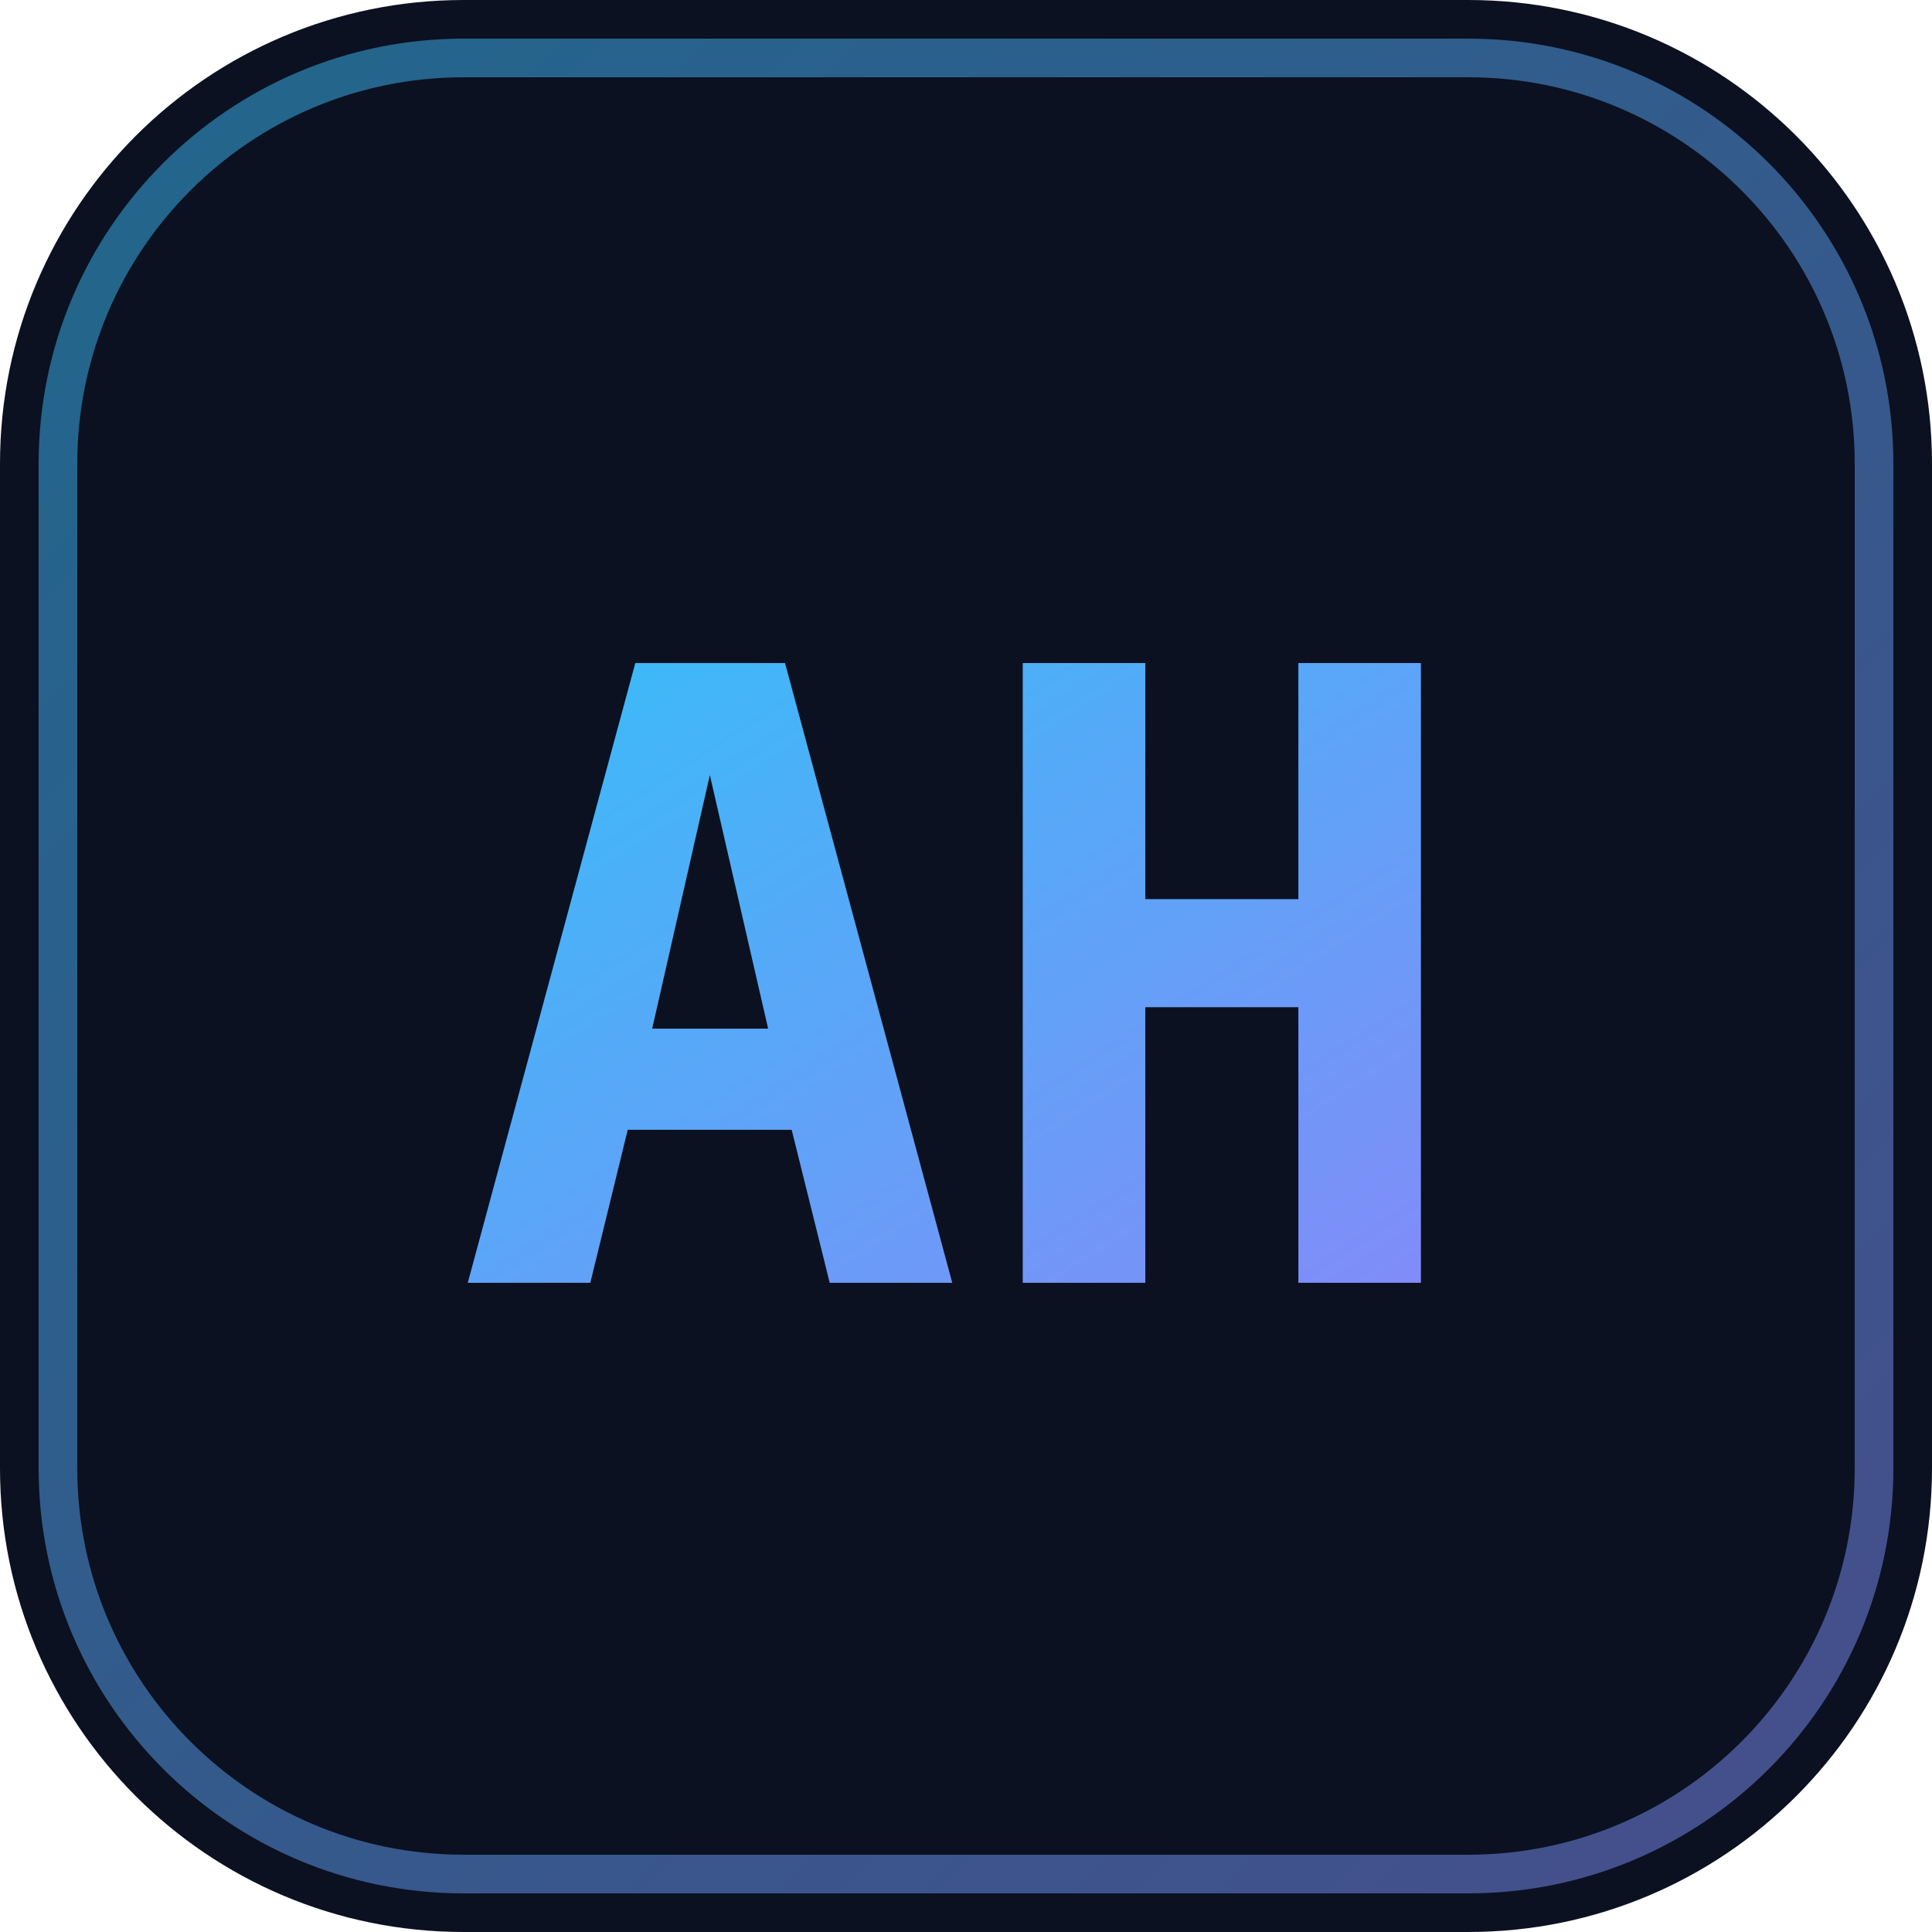
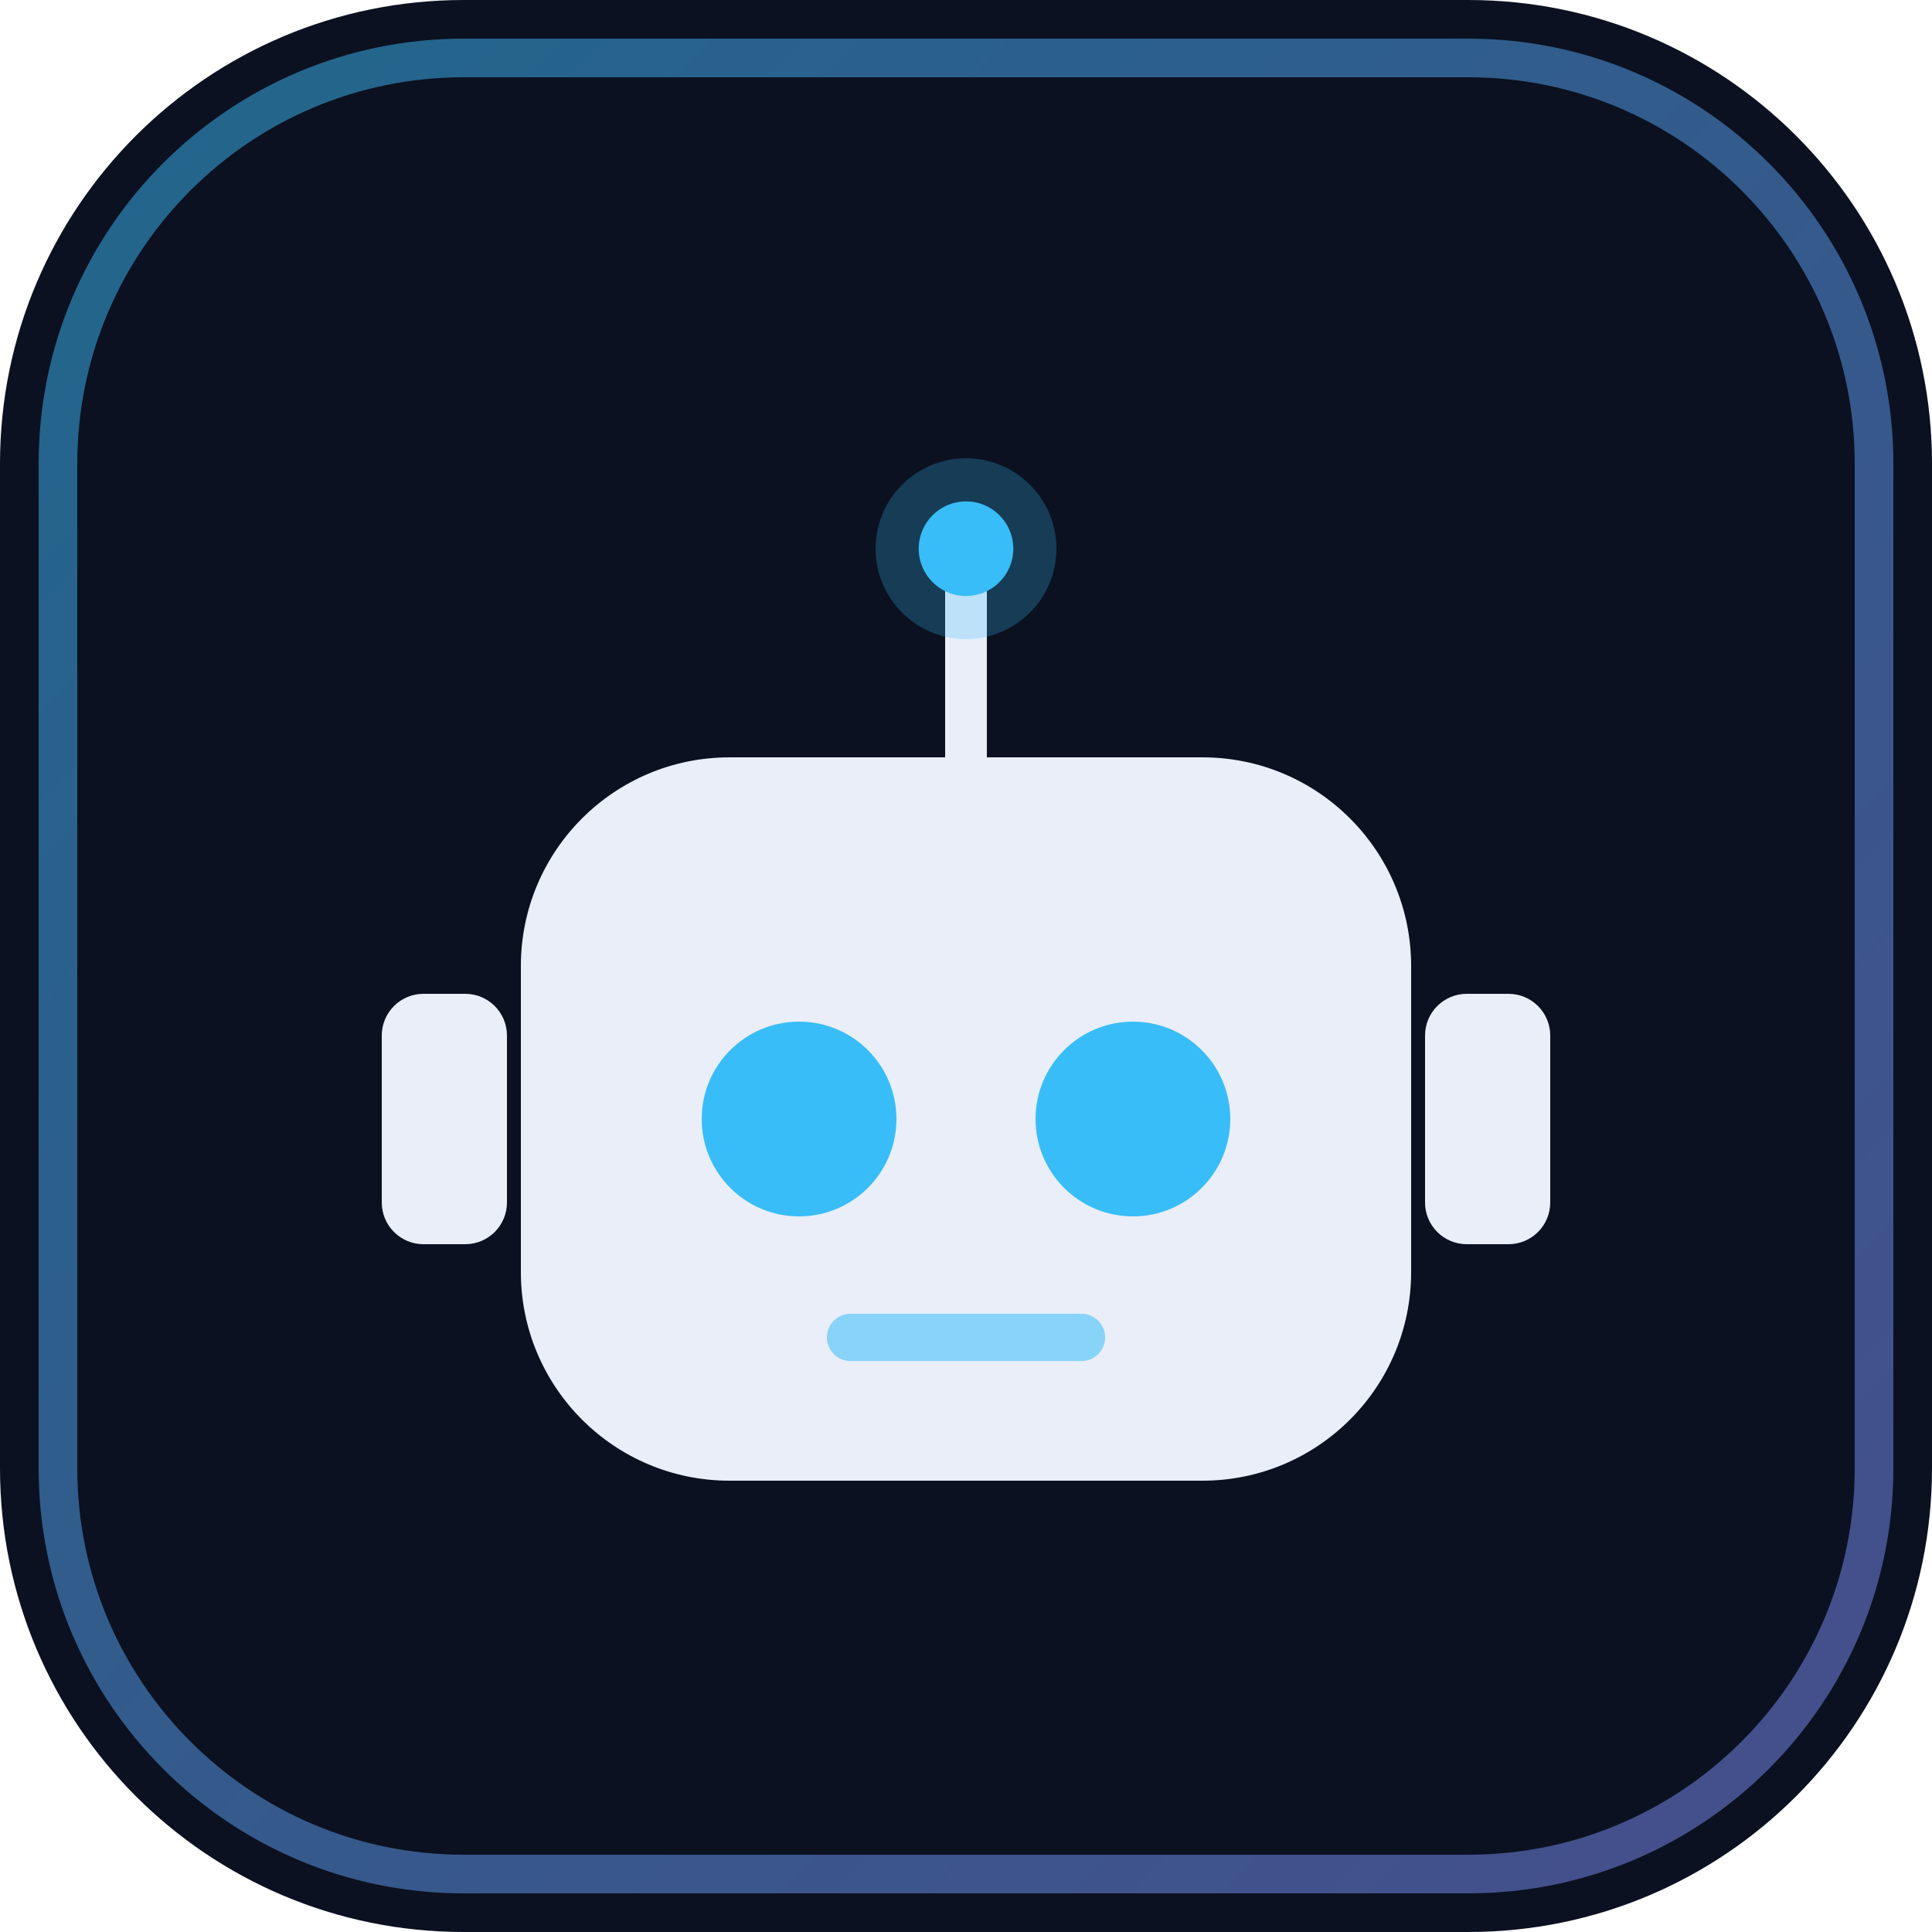
- <svg xmlns="http://www.w3.org/2000/svg" viewBox="0 0 100 100" role="img" aria-label="AH">
+ <svg xmlns="http://www.w3.org/2000/svg" viewBox="0 0 100 100" role="img" aria-label="Aiman Hazim">
  <defs>
    <linearGradient id="g" x1="0" y1="0" x2="1" y2="1">
      <stop offset="0" stop-color="#38bdf8" />
      <stop offset="1" stop-color="#818cf8" />
    </linearGradient>
  </defs>
  <rect width="100" height="100" rx="24" fill="#0b1120" />
  <rect x="3" y="3" width="94" height="94" rx="21" fill="none" stroke="url(#g)" stroke-width="2" opacity="0.5" />
-   <text x="50" y="51" dy=".35em" text-anchor="middle" font-family="'JetBrains Mono', ui-monospace, monospace" font-size="44" font-weight="700" fill="url(#g)">AH</text>
+   <g transform="translate(14,24.8) scale(0.72)">
+     <line x1="50" y1="20" x2="50" y2="7" stroke="#e9eef9" stroke-width="3" stroke-linecap="round" />
+     <circle cx="50" cy="5" r="6.5" fill="#38bdf8" opacity="0.25" />
+     <circle cx="50" cy="5" r="3.4" fill="#38bdf8" />
+     <rect x="8" y="37" width="9" height="18" rx="3" fill="#e9eef9" />
+     <rect x="83" y="37" width="9" height="18" rx="3" fill="#e9eef9" />
+     <rect x="18" y="20" width="64" height="52" rx="15" fill="#e9eef9" />
+     <circle cx="38" cy="46" r="7" fill="#38bdf8" />
+     <circle cx="62" cy="46" r="7" fill="#38bdf8" />
+     <rect x="40" y="60" width="20" height="3.4" rx="1.7" fill="#38bdf8" opacity="0.55" />
+   </g>
</svg>
